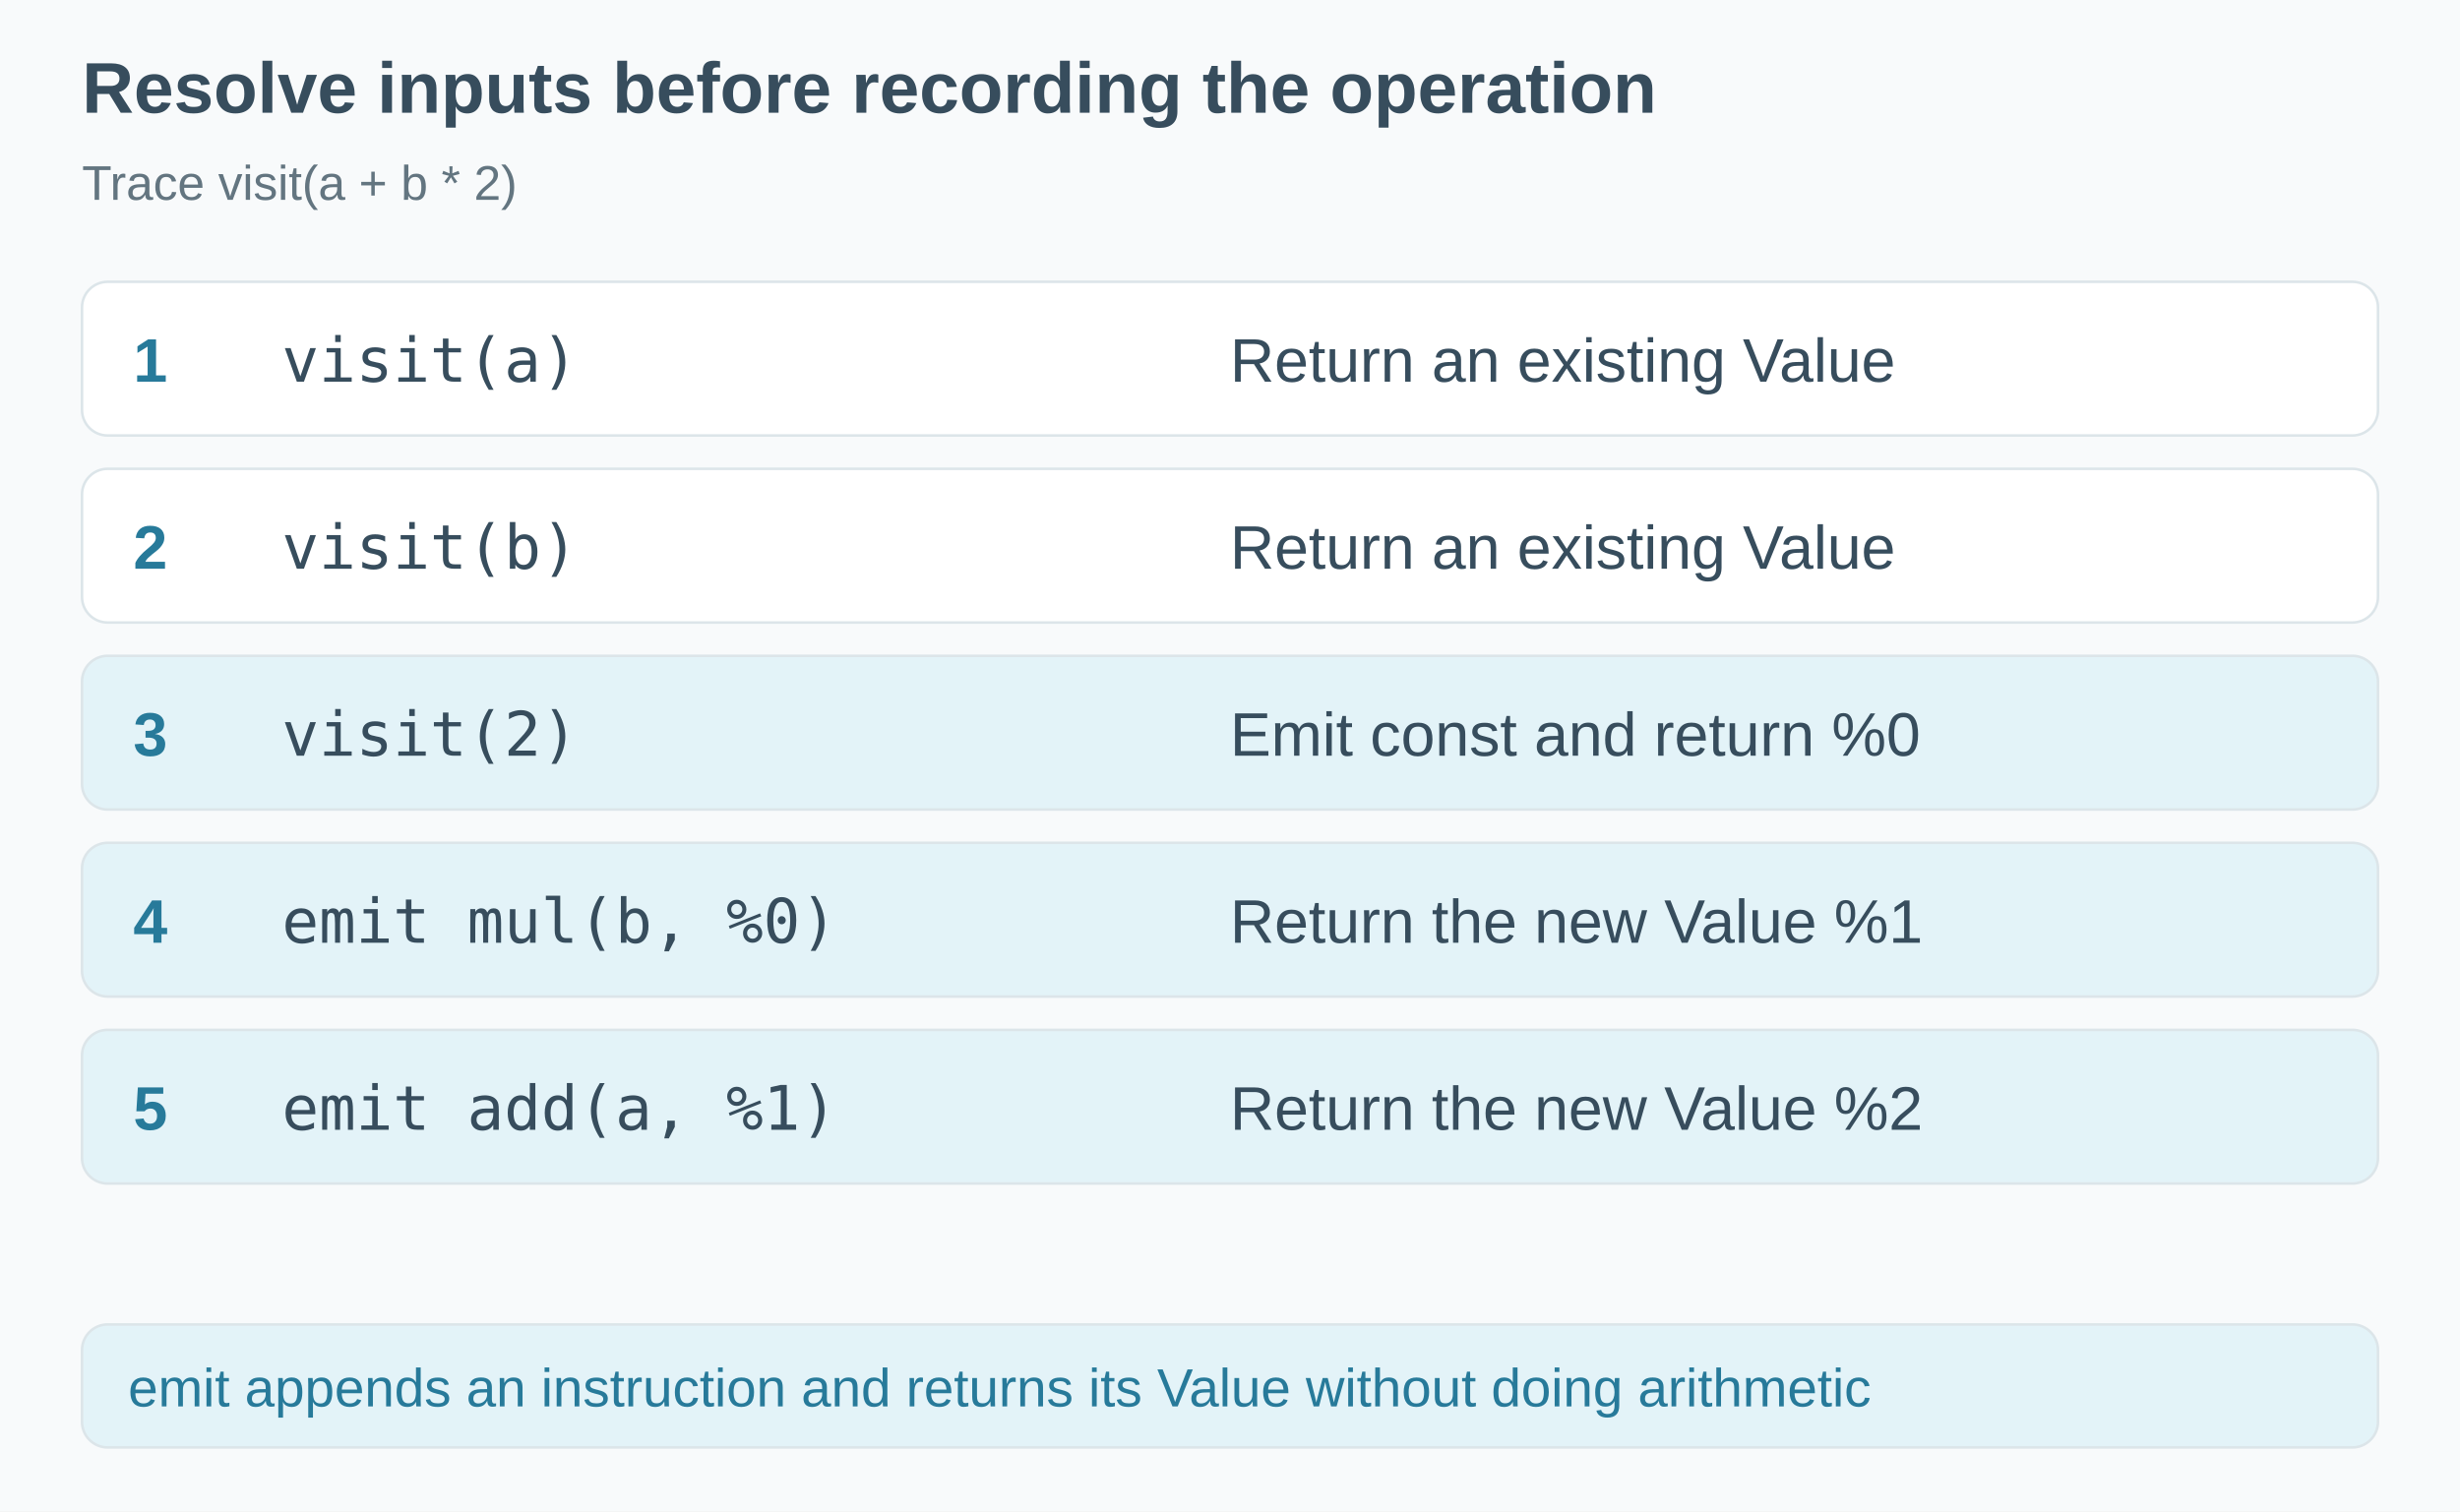
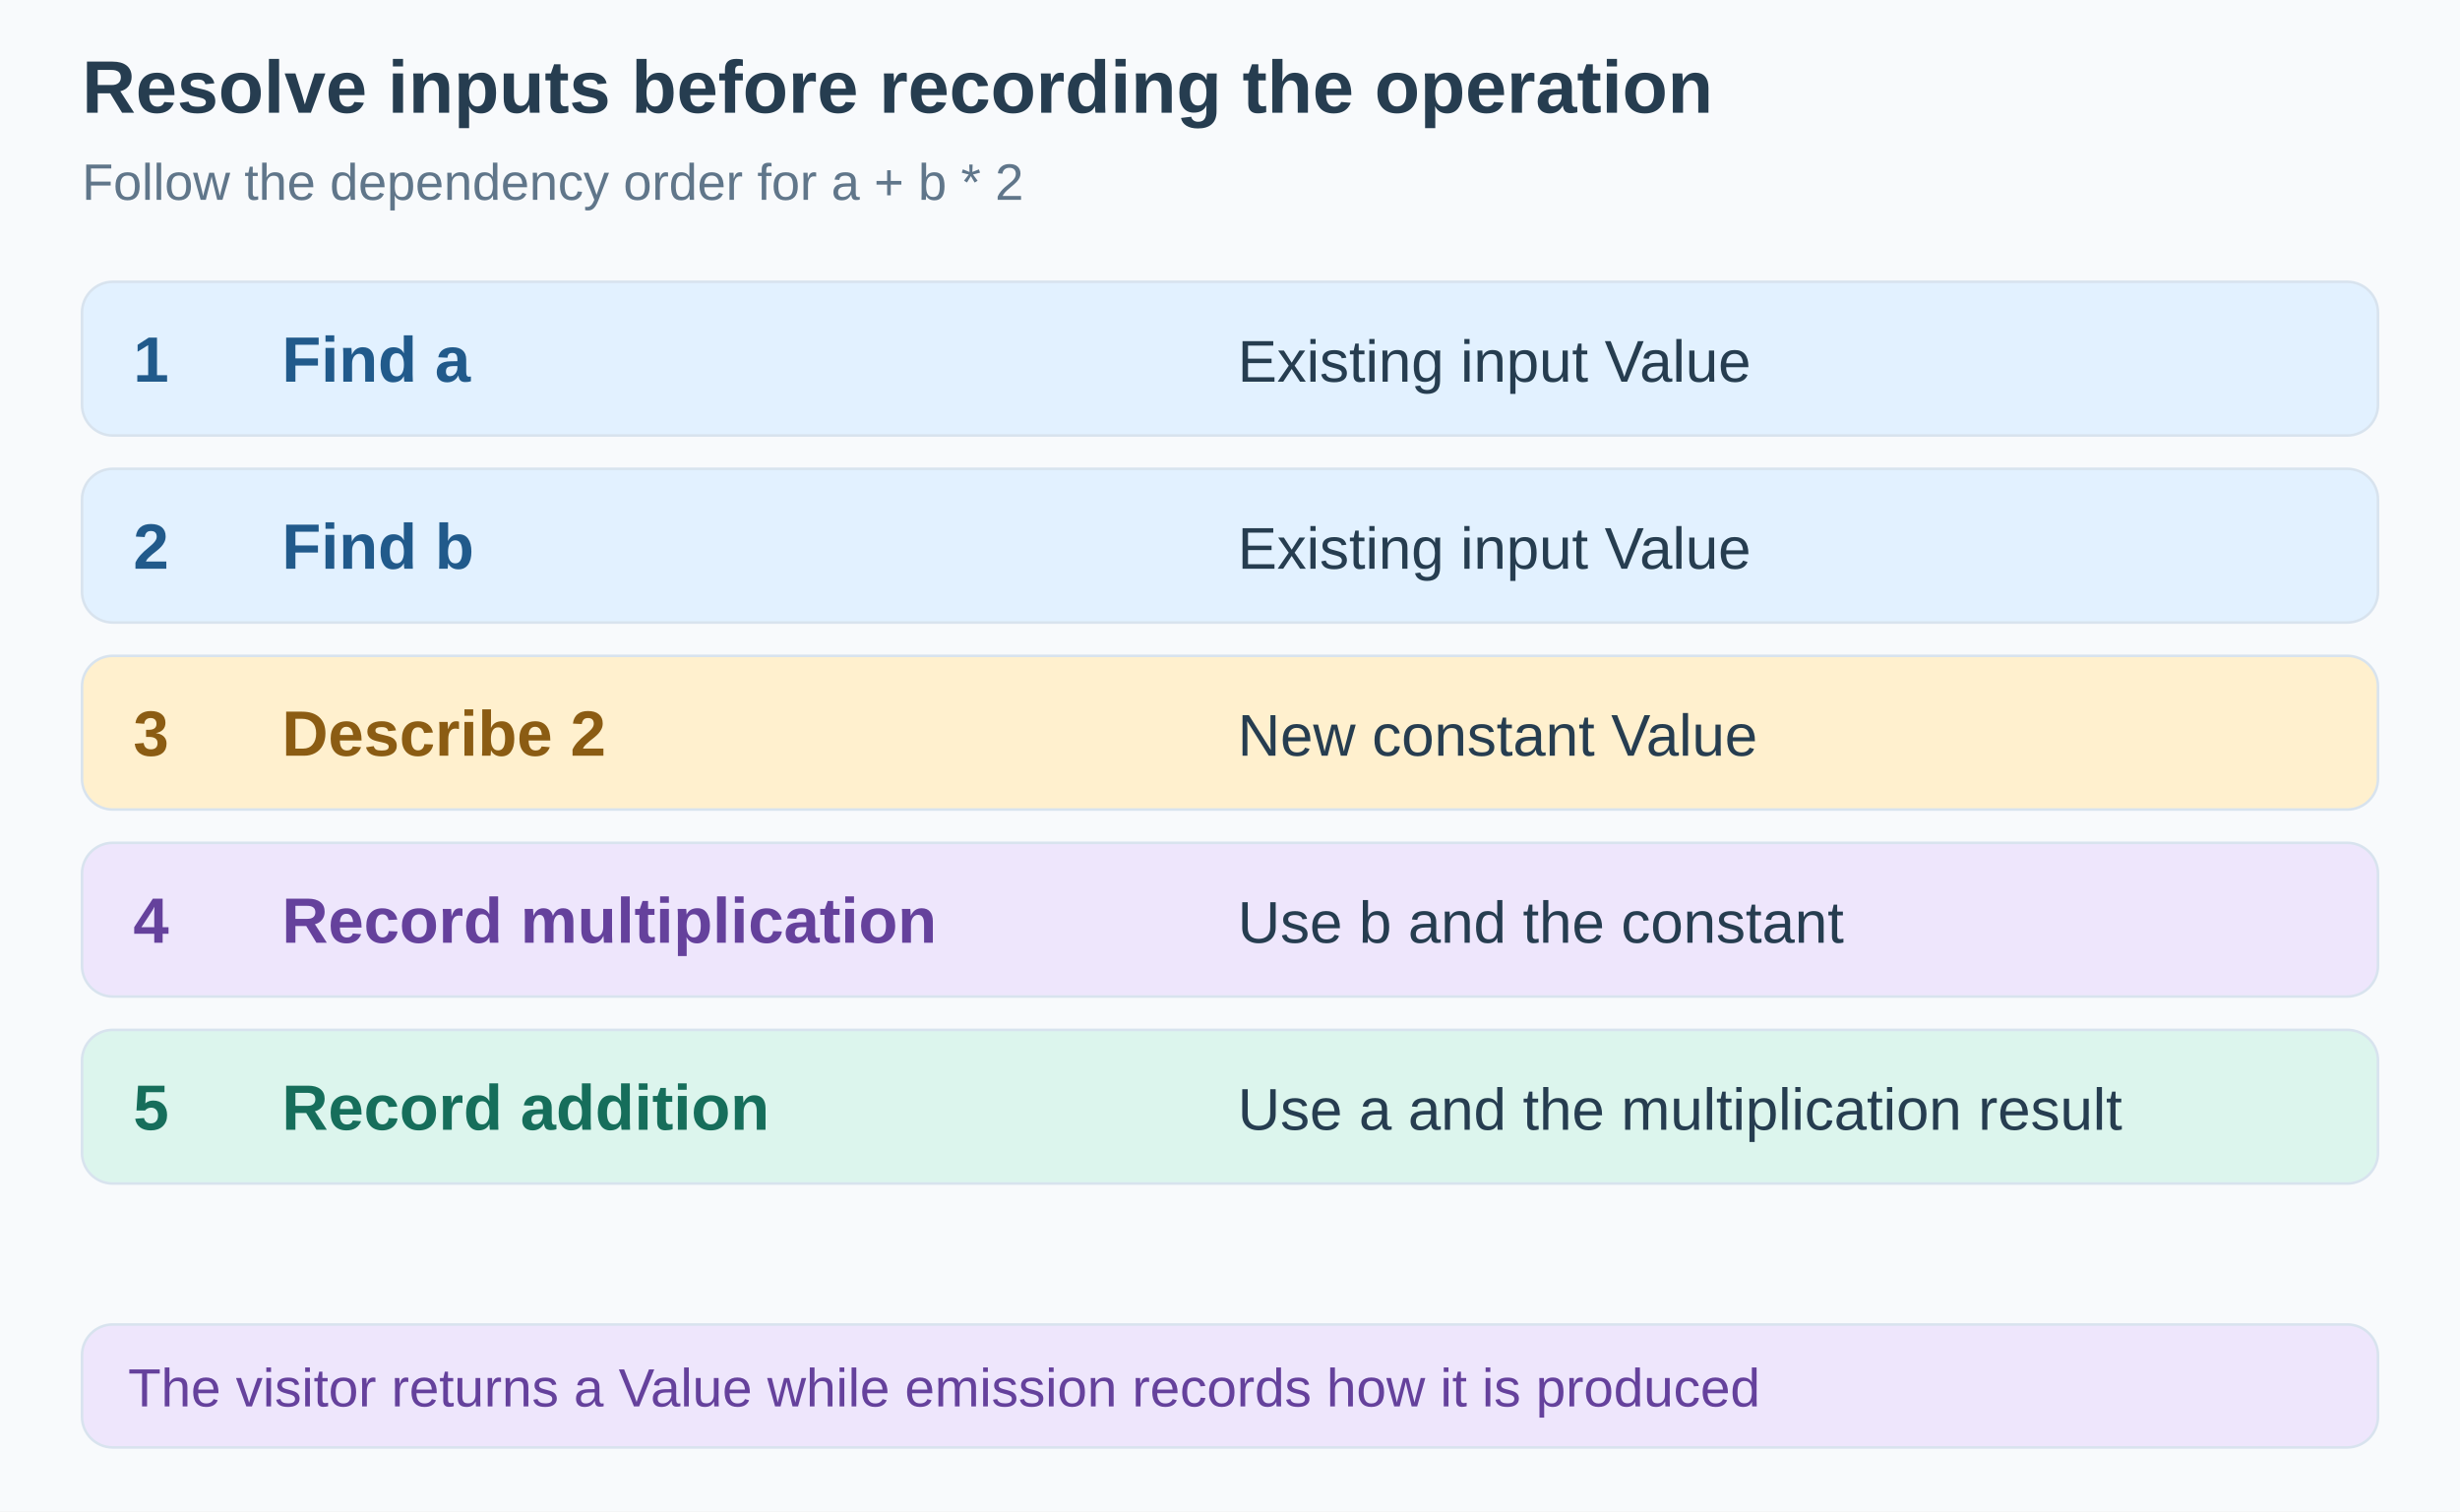
<svg xmlns="http://www.w3.org/2000/svg" width="960" height="590" viewBox="0 0 960 590" role="img" aria-labelledby="title desc">
  <defs>
    <marker id="arrow" viewBox="0 0 10 10" refX="9" refY="5" markerWidth="7" markerHeight="7" orient="auto-start-reverse">
-       <path d="M0 0L10 5L0 10Z" fill="#637580" />
+       <path d="M0 0L10 5L0 10Z" fill="#60768a" />
    </marker>
  </defs>
-   <style>text{font-family:Arial,Helvetica,sans-serif;fill:#374d5d}.code{font-family:Consolas,"DejaVu Sans Mono",monospace}</style>
-   <rect width="960" height="590" fill="#f8fafb" />
-   <text x="32" y="44" font-size="28" style="fill:#374d5d" font-weight="700">Resolve inputs before recording the operation</text>
-   <text x="32" y="78" font-size="19" style="fill:#637580">Trace visit(a + b * 2)</text>
-   <rect x="32" y="110" width="896" height="60" rx="10" fill="#fff" stroke="#dce5e9" />
-   <text x="52" y="149" font-size="24" style="fill:#277a9a" font-weight="700">1</text>
-   <text x="110" y="149" font-size="24" style="fill:#374d5d" class="code">visit(a)</text>
-   <text x="480" y="149" font-size="24" style="fill:#374d5d">Return an existing Value</text>
-   <rect x="32" y="183" width="896" height="60" rx="10" fill="#fff" stroke="#dce5e9" />
-   <text x="52" y="222" font-size="24" style="fill:#277a9a" font-weight="700">2</text>
-   <text x="110" y="222" font-size="24" style="fill:#374d5d" class="code">visit(b)</text>
-   <text x="480" y="222" font-size="24" style="fill:#374d5d">Return an existing Value</text>
-   <rect x="32" y="256" width="896" height="60" rx="10" fill="#e3f3f8" stroke="#dce5e9" />
-   <text x="52" y="295" font-size="24" style="fill:#277a9a" font-weight="700">3</text>
-   <text x="110" y="295" font-size="24" style="fill:#374d5d" class="code">visit(2)</text>
-   <text x="480" y="295" font-size="24" style="fill:#374d5d">Emit const and return %0</text>
-   <rect x="32" y="329" width="896" height="60" rx="10" fill="#e3f3f8" stroke="#dce5e9" />
-   <text x="52" y="368" font-size="24" style="fill:#277a9a" font-weight="700">4</text>
-   <text x="110" y="368" font-size="24" style="fill:#374d5d" class="code">emit mul(b, %0)</text>
-   <text x="480" y="368" font-size="24" style="fill:#374d5d">Return the new Value %1</text>
-   <rect x="32" y="402" width="896" height="60" rx="10" fill="#e3f3f8" stroke="#dce5e9" />
-   <text x="52" y="441" font-size="24" style="fill:#277a9a" font-weight="700">5</text>
-   <text x="110" y="441" font-size="24" style="fill:#374d5d" class="code">emit add(a, %1)</text>
-   <text x="480" y="441" font-size="24" style="fill:#374d5d">Return the new Value %2</text>
-   <rect x="32" y="517" width="896" height="48" rx="10" fill="#e3f3f8" stroke="#dce5e9" />
-   <text x="50" y="549" font-size="21" style="fill:#277a9a">emit appends an instruction and returns its Value without doing arithmetic</text>
+   <style>text{font-family:Arial,Helvetica,sans-serif}.code{font-family:Consolas,"DejaVu Sans Mono",monospace}</style>
+   <rect width="960" height="590" fill="#f8fafc" />
+   <text x="32" y="44" font-size="29" fill="#263d50" font-weight="700">Resolve inputs before recording the operation</text>
+   <text x="32" y="78" font-size="20" fill="#60768a">Follow the dependency order for a + b * 2</text>
+   <rect x="32" y="110" width="896" height="60" rx="12" fill="#e2f1ff" stroke="#d8e3ee" />
+   <text x="52" y="149" font-size="25" fill="#215a8b" font-weight="700">1</text>
+   <text x="110" y="149" font-size="25" fill="#215a8b" font-weight="700">Find a</text>
+   <text x="483" y="149" font-size="23" fill="#263d50">Existing input Value</text>
+   <rect x="32" y="183" width="896" height="60" rx="12" fill="#e2f1ff" stroke="#d8e3ee" />
+   <text x="52" y="222" font-size="25" fill="#215a8b" font-weight="700">2</text>
+   <text x="110" y="222" font-size="25" fill="#215a8b" font-weight="700">Find b</text>
+   <text x="483" y="222" font-size="23" fill="#263d50">Existing input Value</text>
+   <rect x="32" y="256" width="896" height="60" rx="12" fill="#fff0ce" stroke="#d8e3ee" />
+   <text x="52" y="295" font-size="25" fill="#8b5c13" font-weight="700">3</text>
+   <text x="110" y="295" font-size="25" fill="#8b5c13" font-weight="700">Describe 2</text>
+   <text x="483" y="295" font-size="23" fill="#263d50">New constant Value</text>
+   <rect x="32" y="329" width="896" height="60" rx="12" fill="#eee6fc" stroke="#d8e3ee" />
+   <text x="52" y="368" font-size="25" fill="#65419c" font-weight="700">4</text>
+   <text x="110" y="368" font-size="25" fill="#65419c" font-weight="700">Record multiplication</text>
+   <text x="483" y="368" font-size="23" fill="#263d50">Use b and the constant</text>
+   <rect x="32" y="402" width="896" height="60" rx="12" fill="#dcf5ed" stroke="#d8e3ee" />
+   <text x="52" y="441" font-size="25" fill="#166e5b" font-weight="700">5</text>
+   <text x="110" y="441" font-size="25" fill="#166e5b" font-weight="700">Record addition</text>
+   <text x="483" y="441" font-size="23" fill="#263d50">Use a and the multiplication result</text>
+   <rect x="32" y="517" width="896" height="48" rx="12" fill="#eee6fc" stroke="#d8e3ee" />
+   <text x="50" y="549" font-size="21" fill="#65419c">The visitor returns a Value while emission records how it is produced</text>
</svg>
